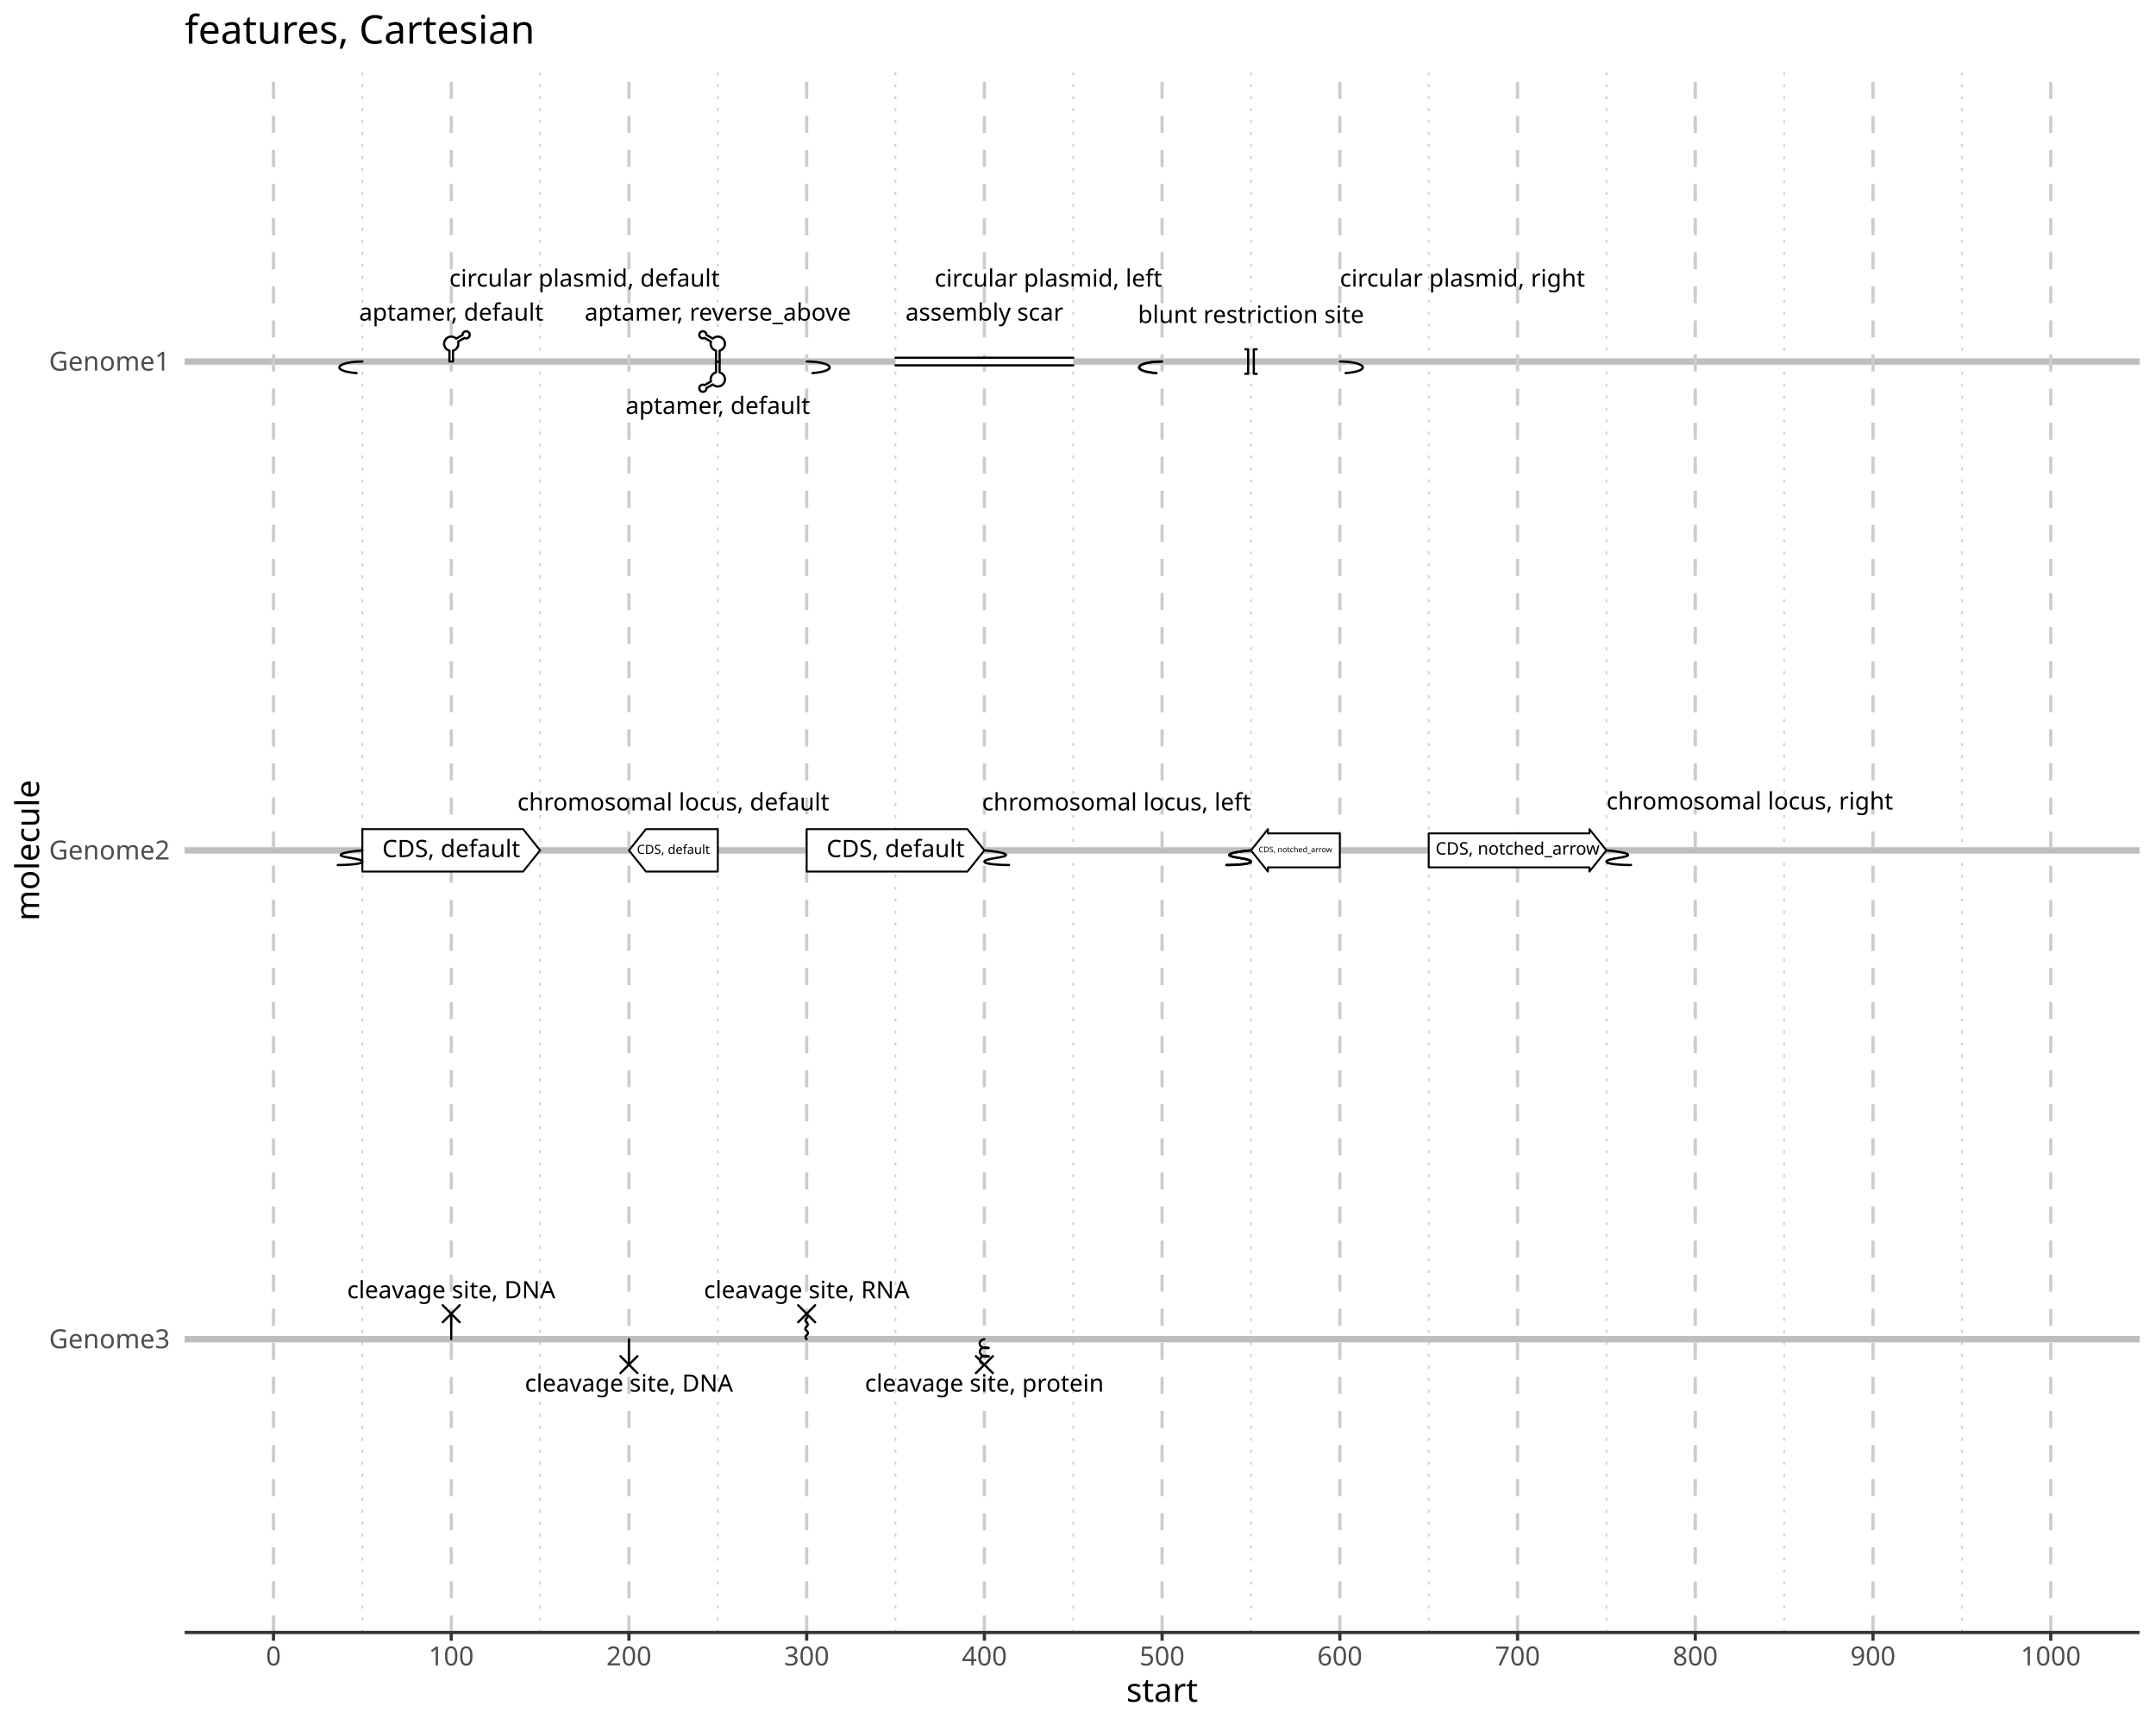
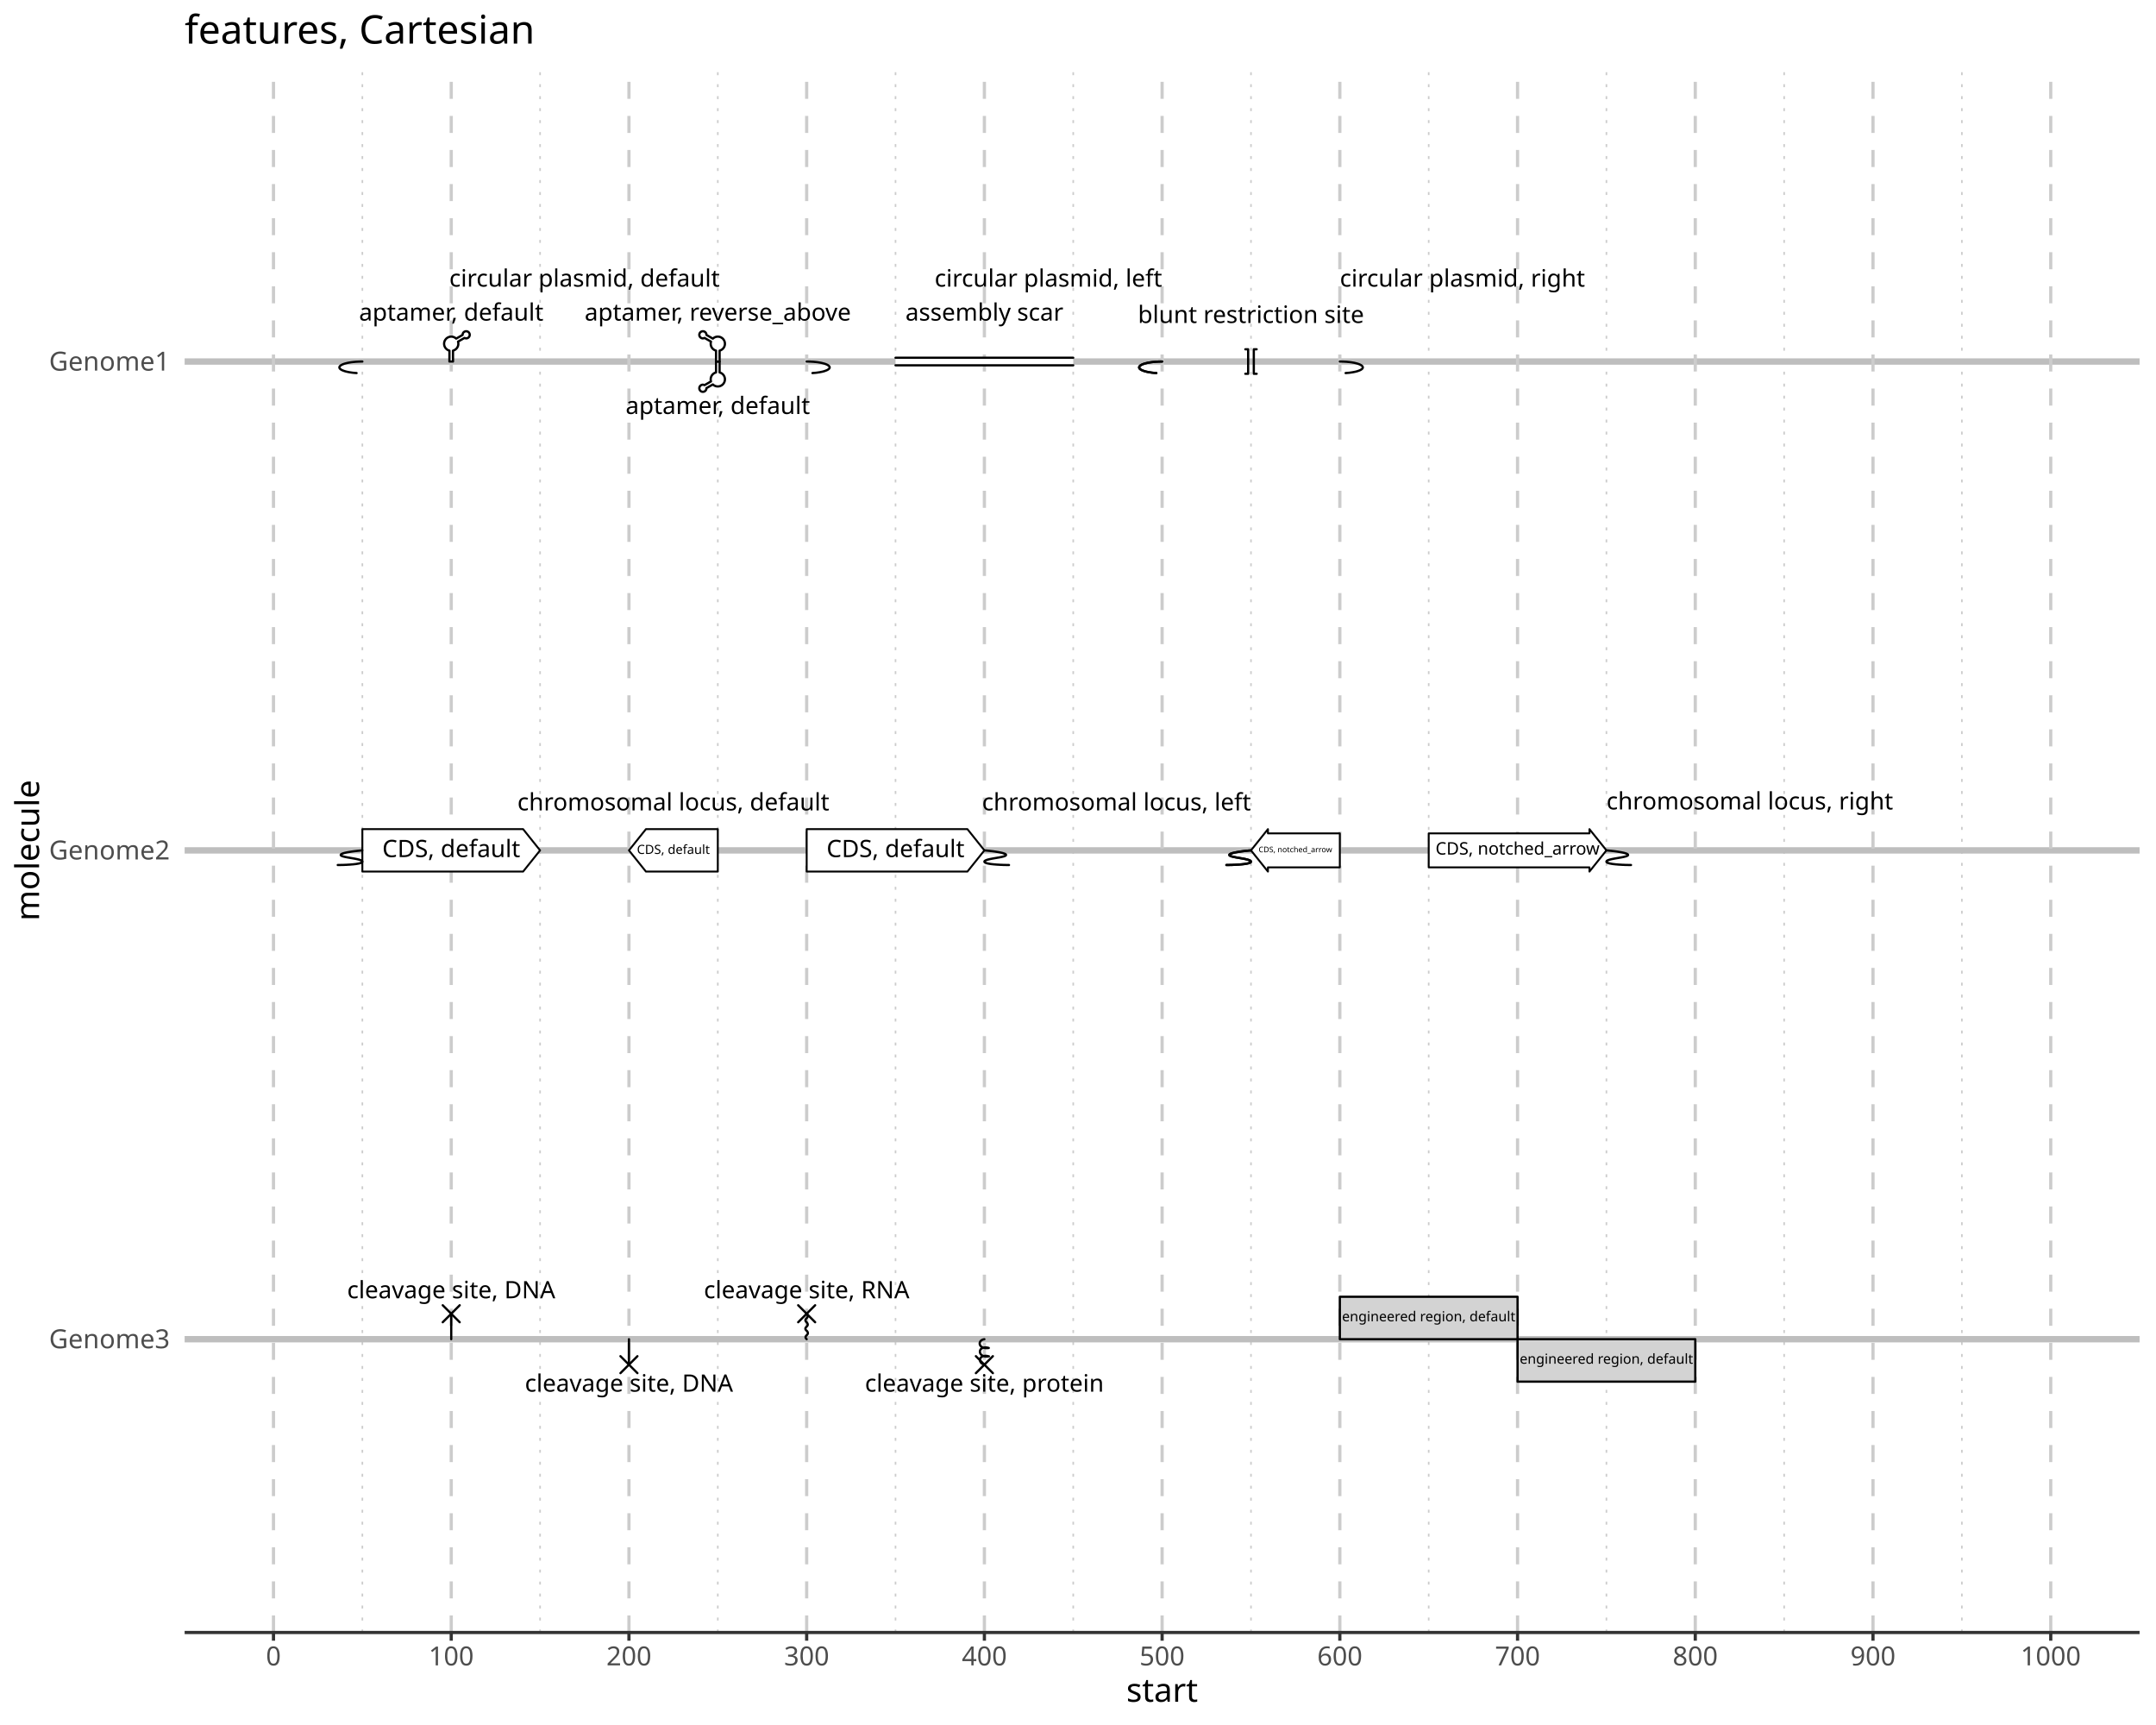
<svg xmlns="http://www.w3.org/2000/svg" class="svglite" data-engine-version="2.0" width="720.00pt" height="576.00pt" viewBox="0 0 720.00 576.00">
  <defs>
    <style type="text/css">
    .svglite line, .svglite polyline, .svglite polygon, .svglite path, .svglite rect, .svglite circle {
      fill: none;
      stroke: #000000;
      stroke-linecap: round;
      stroke-linejoin: round;
      stroke-miterlimit: 10.00;
    }
  </style>
  </defs>
  <rect width="100%" height="100%" style="stroke: none; fill: #FFFFFF;" />
  <defs>
    <clipPath id="cpMC4wMHw3MjAuMDB8MC4wMHw1NzYuMDA=">
      <rect x="0.00" y="0.00" width="720.00" height="576.00" />
    </clipPath>
  </defs>
  <g clip-path="url(#cpMC4wMHw3MjAuMDB8MC4wMHw1NzYuMDA=)">
    <rect x="0.00" y="0.00" width="720.00" height="576.00" style="stroke-width: 1.07; stroke: #FFFFFF; fill: #FFFFFF;" />
  </g>
  <defs>
    <clipPath id="cpNjEuNjZ8NzE0LjUyfDIyLjc4fDU0NS4xMQ==">
      <rect x="61.66" y="22.78" width="652.86" height="522.33" />
    </clipPath>
  </defs>
  <g clip-path="url(#cpNjEuNjZ8NzE0LjUyfDIyLjc4fDU0NS4xMQ==)">
    <polyline points="121.01,545.11 121.01,22.78 " style="stroke-width: 0.53; stroke: #CCCCCC; stroke-dasharray: 1.00,3.00; stroke-linecap: butt;" />
    <polyline points="180.36,545.11 180.36,22.78 " style="stroke-width: 0.53; stroke: #CCCCCC; stroke-dasharray: 1.00,3.00; stroke-linecap: butt;" />
    <polyline points="239.71,545.11 239.71,22.78 " style="stroke-width: 0.53; stroke: #CCCCCC; stroke-dasharray: 1.00,3.00; stroke-linecap: butt;" />
    <polyline points="299.06,545.11 299.06,22.78 " style="stroke-width: 0.53; stroke: #CCCCCC; stroke-dasharray: 1.00,3.00; stroke-linecap: butt;" />
    <polyline points="358.41,545.11 358.41,22.78 " style="stroke-width: 0.53; stroke: #CCCCCC; stroke-dasharray: 1.00,3.00; stroke-linecap: butt;" />
    <polyline points="417.77,545.11 417.77,22.78 " style="stroke-width: 0.53; stroke: #CCCCCC; stroke-dasharray: 1.00,3.00; stroke-linecap: butt;" />
    <polyline points="477.12,545.11 477.12,22.78 " style="stroke-width: 0.53; stroke: #CCCCCC; stroke-dasharray: 1.00,3.00; stroke-linecap: butt;" />
    <polyline points="536.47,545.11 536.47,22.78 " style="stroke-width: 0.53; stroke: #CCCCCC; stroke-dasharray: 1.00,3.00; stroke-linecap: butt;" />
    <polyline points="595.82,545.11 595.82,22.78 " style="stroke-width: 0.53; stroke: #CCCCCC; stroke-dasharray: 1.00,3.00; stroke-linecap: butt;" />
    <polyline points="655.17,545.11 655.17,22.78 " style="stroke-width: 0.53; stroke: #CCCCCC; stroke-dasharray: 1.00,3.00; stroke-linecap: butt;" />
    <polyline points="61.66,447.18 714.52,447.18 " style="stroke-width: 2.13; stroke: #BEBEBE; stroke-linecap: butt;" />
    <polyline points="61.66,283.95 714.52,283.95 " style="stroke-width: 2.13; stroke: #BEBEBE; stroke-linecap: butt;" />
    <polyline points="61.66,120.72 714.52,120.72 " style="stroke-width: 2.13; stroke: #BEBEBE; stroke-linecap: butt;" />
    <polyline points="91.33,545.11 91.33,22.78 " style="stroke-width: 1.07; stroke: #CCCCCC; stroke-dasharray: 5.69,5.69; stroke-linecap: butt;" />
    <polyline points="150.69,545.11 150.69,22.78 " style="stroke-width: 1.07; stroke: #CCCCCC; stroke-dasharray: 5.69,5.69; stroke-linecap: butt;" />
    <polyline points="210.04,545.11 210.04,22.78 " style="stroke-width: 1.07; stroke: #CCCCCC; stroke-dasharray: 5.69,5.69; stroke-linecap: butt;" />
    <polyline points="269.39,545.11 269.39,22.78 " style="stroke-width: 1.07; stroke: #CCCCCC; stroke-dasharray: 5.69,5.69; stroke-linecap: butt;" />
    <polyline points="328.74,545.11 328.74,22.78 " style="stroke-width: 1.07; stroke: #CCCCCC; stroke-dasharray: 5.69,5.69; stroke-linecap: butt;" />
    <polyline points="388.09,545.11 388.09,22.78 " style="stroke-width: 1.07; stroke: #CCCCCC; stroke-dasharray: 5.69,5.69; stroke-linecap: butt;" />
    <polyline points="447.44,545.11 447.44,22.78 " style="stroke-width: 1.07; stroke: #CCCCCC; stroke-dasharray: 5.69,5.69; stroke-linecap: butt;" />
    <polyline points="506.79,545.11 506.79,22.78 " style="stroke-width: 1.07; stroke: #CCCCCC; stroke-dasharray: 5.69,5.69; stroke-linecap: butt;" />
    <polyline points="566.14,545.11 566.14,22.78 " style="stroke-width: 1.07; stroke: #CCCCCC; stroke-dasharray: 5.69,5.69; stroke-linecap: butt;" />
    <polyline points="625.49,545.11 625.49,22.78 " style="stroke-width: 1.07; stroke: #CCCCCC; stroke-dasharray: 5.69,5.69; stroke-linecap: butt;" />
    <polyline points="684.85,545.11 684.85,22.78 " style="stroke-width: 1.07; stroke: #CCCCCC; stroke-dasharray: 5.69,5.69; stroke-linecap: butt;" />
    <polygon points="151.28,120.72 151.28,117.08 151.28,117.08 151.39,117.05 151.49,117.01 151.59,116.97 151.69,116.93 151.78,116.88 151.88,116.83 151.97,116.78 152.06,116.72 152.14,116.65 152.22,116.59 152.30,116.52 152.38,116.44 152.45,116.37 152.52,116.29 152.59,116.20 152.65,116.12 152.71,116.03 152.76,115.93 152.81,115.84 152.86,115.74 152.90,115.64 152.94,115.54 152.97,115.44 153.00,115.33 153.02,115.23 153.04,115.12 153.05,115.00 153.06,114.89 153.06,114.78 153.06,114.78 153.06,114.75 153.06,114.73 153.06,114.70 153.06,114.68 153.06,114.65 153.06,114.63 153.06,114.60 153.05,114.58 153.05,114.56 153.05,114.53 153.05,114.51 153.04,114.48 153.04,114.46 153.04,114.43 153.03,114.41 153.03,114.39 153.03,114.36 153.02,114.34 153.02,114.32 153.01,114.29 153.01,114.27 153.00,114.25 153.00,114.22 152.99,114.20 152.99,114.18 152.98,114.15 152.97,114.13 152.97,114.11 152.96,114.08 155.11,112.84 155.11,112.84 155.13,112.85 155.15,112.86 155.17,112.87 155.19,112.87 155.20,112.88 155.22,112.89 155.24,112.90 155.26,112.91 155.28,112.91 155.30,112.92 155.31,112.93 155.33,112.93 155.35,112.94 155.37,112.94 155.39,112.95 155.41,112.95 155.43,112.96 155.45,112.96 155.47,112.97 155.49,112.97 155.51,112.97 155.53,112.98 155.55,112.98 155.57,112.98 155.59,112.98 155.61,112.98 155.63,112.98 155.65,112.98 155.67,112.98 155.67,112.98 155.74,112.98 155.81,112.98 155.87,112.97 155.94,112.96 156.00,112.94 156.06,112.92 156.12,112.90 156.18,112.87 156.24,112.84 156.29,112.81 156.35,112.78 156.40,112.74 156.45,112.70 156.49,112.66 156.54,112.61 156.58,112.57 156.62,112.52 156.66,112.47 156.69,112.41 156.72,112.36 156.75,112.30 156.78,112.24 156.80,112.18 156.82,112.12 156.83,112.06 156.85,112.00 156.86,111.93 156.86,111.86 156.86,111.80 156.86,111.80 156.86,111.73 156.86,111.66 156.85,111.60 156.83,111.53 156.82,111.47 156.80,111.41 156.78,111.35 156.75,111.29 156.72,111.23 156.69,111.18 156.66,111.13 156.62,111.07 156.58,111.03 156.54,110.98 156.49,110.93 156.45,110.89 156.40,110.85 156.35,110.82 156.29,110.78 156.24,110.75 156.18,110.72 156.12,110.70 156.06,110.67 156.00,110.65 155.94,110.64 155.87,110.62 155.81,110.62 155.74,110.61 155.67,110.61 155.67,110.61 155.61,110.61 155.54,110.62 155.48,110.62 155.41,110.64 155.35,110.65 155.29,110.67 155.23,110.70 155.17,110.72 155.11,110.75 155.06,110.78 155.00,110.82 154.95,110.85 154.90,110.89 154.86,110.93 154.81,110.98 154.77,111.03 154.73,111.07 154.69,111.13 154.66,111.18 154.63,111.23 154.60,111.29 154.57,111.35 154.55,111.41 154.53,111.47 154.52,111.53 154.50,111.60 154.49,111.66 154.49,111.73 154.49,111.80 154.49,111.80 154.49,111.80 154.49,111.80 154.49,111.80 154.49,111.80 154.49,111.80 154.49,111.80 154.49,111.80 154.49,111.81 154.49,111.81 154.49,111.81 154.49,111.81 154.49,111.81 154.49,111.81 154.49,111.81 154.49,111.81 154.49,111.81 154.49,111.81 154.49,111.82 154.49,111.82 154.49,111.82 154.49,111.82 154.49,111.82 154.49,111.82 154.49,111.82 154.49,111.82 154.49,111.82 154.49,111.83 154.49,111.83 154.49,111.83 152.34,113.07 152.34,113.07 152.29,113.03 152.25,112.99 152.20,112.95 152.15,112.91 152.10,112.87 152.05,112.84 152.00,112.80 151.95,112.77 151.90,112.73 151.84,112.70 151.79,112.67 151.73,112.65 151.68,112.62 151.62,112.59 151.56,112.57 151.50,112.55 151.44,112.53 151.38,112.51 151.32,112.49 151.26,112.47 151.20,112.46 151.14,112.45 151.08,112.43 151.01,112.42 150.95,112.42 150.88,112.41 150.82,112.41 150.75,112.40 150.69,112.40 150.69,112.40 150.55,112.41 150.42,112.42 150.29,112.44 150.16,112.46 150.03,112.49 149.91,112.53 149.79,112.58 149.67,112.63 149.56,112.68 149.45,112.75 149.34,112.82 149.24,112.89 149.14,112.97 149.05,113.05 148.96,113.14 148.88,113.24 148.80,113.33 148.72,113.44 148.66,113.54 148.59,113.65 148.53,113.77 148.48,113.88 148.44,114.00 148.40,114.13 148.37,114.25 148.34,114.38 148.32,114.51 148.31,114.64 148.31,114.78 148.31,114.78 148.31,114.89 148.32,115.00 148.33,115.12 148.35,115.23 148.37,115.33 148.40,115.44 148.43,115.54 148.47,115.64 148.51,115.74 148.56,115.84 148.61,115.93 148.66,116.03 148.72,116.12 148.78,116.20 148.85,116.29 148.92,116.37 148.99,116.44 149.07,116.52 149.15,116.59 149.23,116.65 149.31,116.72 149.40,116.78 149.49,116.83 149.59,116.88 149.68,116.93 149.78,116.97 149.88,117.01 149.99,117.05 150.09,117.08 150.09,120.72 " style="stroke-width: 0.75; fill: #FFFFFF;" />
    <polygon points="239.12,120.72 239.12,124.36 239.12,124.36 239.01,124.39 238.91,124.43 238.81,124.47 238.71,124.51 238.61,124.56 238.52,124.61 238.43,124.66 238.34,124.72 238.26,124.79 238.17,124.85 238.09,124.92 238.02,125.00 237.95,125.07 237.88,125.16 237.81,125.24 237.75,125.32 237.69,125.41 237.64,125.51 237.59,125.60 237.54,125.70 237.50,125.80 237.46,125.90 237.43,126.00 237.40,126.11 237.38,126.22 237.36,126.32 237.35,126.44 237.34,126.55 237.34,126.66 237.34,126.66 237.34,126.69 237.34,126.71 237.34,126.74 237.34,126.76 237.34,126.79 237.34,126.81 237.34,126.84 237.34,126.86 237.35,126.88 237.35,126.91 237.35,126.93 237.35,126.96 237.36,126.98 237.36,127.01 237.36,127.03 237.37,127.05 237.37,127.08 237.38,127.10 237.38,127.12 237.39,127.15 237.39,127.17 237.40,127.20 237.40,127.22 237.41,127.24 237.41,127.27 237.42,127.29 237.43,127.31 237.43,127.33 237.44,127.36 235.28,128.60 235.28,128.60 235.27,128.59 235.25,128.58 235.23,128.57 235.21,128.57 235.19,128.56 235.18,128.55 235.16,128.54 235.14,128.54 235.12,128.53 235.10,128.52 235.08,128.51 235.07,128.51 235.05,128.50 235.03,128.50 235.01,128.49 234.99,128.49 234.97,128.48 234.95,128.48 234.93,128.47 234.91,128.47 234.89,128.47 234.87,128.46 234.85,128.46 234.83,128.46 234.81,128.46 234.79,128.46 234.77,128.46 234.74,128.46 234.72,128.46 234.72,128.46 234.66,128.46 234.59,128.46 234.52,128.47 234.46,128.48 234.40,128.50 234.34,128.52 234.28,128.54 234.22,128.57 234.16,128.60 234.11,128.63 234.05,128.66 234.00,128.70 233.95,128.74 233.91,128.78 233.86,128.83 233.82,128.87 233.78,128.92 233.74,128.97 233.71,129.03 233.68,129.08 233.65,129.14 233.62,129.20 233.60,129.26 233.58,129.32 233.56,129.38 233.55,129.44 233.54,129.51 233.54,129.58 233.54,129.64 233.54,129.64 233.54,129.71 233.54,129.78 233.55,129.84 233.56,129.91 233.58,129.97 233.60,130.03 233.62,130.09 233.65,130.15 233.68,130.21 233.71,130.26 233.74,130.31 233.78,130.37 233.82,130.41 233.86,130.46 233.91,130.51 233.95,130.55 234.00,130.59 234.05,130.62 234.11,130.66 234.16,130.69 234.22,130.72 234.28,130.75 234.34,130.77 234.40,130.79 234.46,130.80 234.52,130.82 234.59,130.82 234.66,130.83 234.72,130.83 234.72,130.83 234.79,130.83 234.86,130.82 234.92,130.82 234.99,130.80 235.05,130.79 235.11,130.77 235.17,130.75 235.23,130.72 235.29,130.69 235.34,130.66 235.39,130.62 235.45,130.59 235.50,130.55 235.54,130.51 235.59,130.46 235.63,130.41 235.67,130.37 235.70,130.31 235.74,130.26 235.77,130.21 235.80,130.15 235.83,130.09 235.85,130.03 235.87,129.97 235.88,129.91 235.90,129.84 235.90,129.78 235.91,129.71 235.91,129.64 235.91,129.64 235.91,129.64 235.91,129.64 235.91,129.64 235.91,129.64 235.91,129.64 235.91,129.64 235.91,129.64 235.91,129.64 235.91,129.63 235.91,129.63 235.91,129.63 235.91,129.63 235.91,129.63 235.91,129.63 235.91,129.63 235.91,129.63 235.91,129.63 235.91,129.62 235.91,129.62 235.91,129.62 235.91,129.62 235.91,129.62 235.91,129.62 235.91,129.62 235.91,129.62 235.91,129.62 235.91,129.61 235.91,129.61 235.91,129.61 238.06,128.37 238.06,128.37 238.11,128.41 238.15,128.45 238.20,128.49 238.25,128.53 238.30,128.57 238.35,128.61 238.40,128.64 238.45,128.67 238.50,128.71 238.56,128.74 238.61,128.77 238.67,128.79 238.72,128.82 238.78,128.85 238.84,128.87 238.89,128.89 238.95,128.91 239.01,128.93 239.07,128.95 239.14,128.97 239.20,128.98 239.26,129.00 239.32,129.01 239.39,129.02 239.45,129.02 239.52,129.03 239.58,129.03 239.65,129.04 239.71,129.04 239.71,129.04 239.85,129.03 239.98,129.02 240.11,129.01 240.24,128.98 240.37,128.95 240.49,128.91 240.61,128.86 240.72,128.81 240.84,128.76 240.95,128.69 241.05,128.62 241.16,128.55 241.25,128.47 241.35,128.39 241.44,128.30 241.52,128.20 241.60,128.11 241.67,128.00 241.74,127.90 241.81,127.79 241.86,127.67 241.91,127.56 241.96,127.44 242.00,127.31 242.03,127.19 242.06,127.06 242.07,126.93 242.09,126.80 242.09,126.66 242.09,126.66 242.09,126.55 242.08,126.44 242.07,126.32 242.05,126.22 242.02,126.11 242.00,126.00 241.96,125.90 241.93,125.80 241.89,125.70 241.84,125.60 241.79,125.51 241.73,125.41 241.68,125.32 241.61,125.24 241.55,125.15 241.48,125.07 241.41,125.00 241.33,124.92 241.25,124.85 241.17,124.79 241.08,124.72 241.00,124.66 240.90,124.61 240.81,124.56 240.71,124.51 240.62,124.47 240.51,124.43 240.41,124.39 240.31,124.36 240.31,120.72 " style="stroke-width: 0.75; fill: #FFFFFF;" />
    <text x="150.69" y="107.05" text-anchor="middle" style="font-size: 8.00px; font-family: sans;" textLength="57.82px" lengthAdjust="spacingAndGlyphs">aptamer, default</text>
    <text x="239.71" y="138.23" text-anchor="middle" style="font-size: 8.00px; font-family: sans;" textLength="57.82px" lengthAdjust="spacingAndGlyphs">aptamer, default</text>
    <polygon points="239.12,120.72 239.12,117.08 239.12,117.08 239.01,117.05 238.91,117.01 238.81,116.97 238.71,116.93 238.61,116.88 238.52,116.83 238.43,116.78 238.34,116.72 238.26,116.65 238.17,116.59 238.09,116.52 238.02,116.44 237.95,116.37 237.88,116.29 237.81,116.20 237.75,116.12 237.69,116.03 237.64,115.93 237.59,115.84 237.54,115.74 237.50,115.64 237.46,115.54 237.43,115.44 237.40,115.33 237.38,115.23 237.36,115.12 237.35,115.00 237.34,114.89 237.34,114.78 237.34,114.78 237.34,114.75 237.34,114.73 237.34,114.70 237.34,114.68 237.34,114.65 237.34,114.63 237.34,114.60 237.34,114.58 237.35,114.56 237.35,114.53 237.35,114.51 237.35,114.48 237.36,114.46 237.36,114.43 237.36,114.41 237.37,114.39 237.37,114.36 237.38,114.34 237.38,114.32 237.39,114.29 237.39,114.27 237.40,114.25 237.40,114.22 237.41,114.20 237.41,114.18 237.42,114.15 237.43,114.13 237.43,114.11 237.44,114.08 235.28,112.84 235.28,112.84 235.27,112.85 235.25,112.86 235.23,112.87 235.21,112.87 235.19,112.88 235.18,112.89 235.16,112.90 235.14,112.91 235.12,112.91 235.10,112.92 235.08,112.93 235.07,112.93 235.05,112.94 235.03,112.94 235.01,112.95 234.99,112.95 234.97,112.96 234.95,112.96 234.93,112.97 234.91,112.97 234.89,112.97 234.87,112.98 234.85,112.98 234.83,112.98 234.81,112.98 234.79,112.98 234.77,112.98 234.74,112.98 234.72,112.98 234.72,112.98 234.66,112.98 234.59,112.98 234.52,112.97 234.46,112.96 234.40,112.94 234.34,112.92 234.28,112.90 234.22,112.87 234.16,112.84 234.11,112.81 234.05,112.78 234.00,112.74 233.95,112.70 233.91,112.66 233.86,112.61 233.82,112.57 233.78,112.52 233.74,112.47 233.71,112.41 233.68,112.36 233.65,112.30 233.62,112.24 233.60,112.18 233.58,112.12 233.56,112.06 233.55,112.00 233.54,111.93 233.54,111.86 233.54,111.80 233.54,111.80 233.54,111.73 233.54,111.66 233.55,111.60 233.56,111.53 233.58,111.47 233.60,111.41 233.62,111.35 233.65,111.29 233.68,111.23 233.71,111.18 233.74,111.13 233.78,111.07 233.82,111.03 233.86,110.98 233.91,110.93 233.95,110.89 234.00,110.85 234.05,110.82 234.11,110.78 234.16,110.75 234.22,110.72 234.28,110.70 234.34,110.67 234.40,110.65 234.46,110.64 234.52,110.62 234.59,110.62 234.66,110.61 234.72,110.61 234.72,110.61 234.79,110.61 234.86,110.62 234.92,110.62 234.99,110.64 235.05,110.65 235.11,110.67 235.17,110.70 235.23,110.72 235.29,110.75 235.34,110.78 235.39,110.82 235.45,110.85 235.50,110.89 235.54,110.93 235.59,110.98 235.63,111.03 235.67,111.07 235.70,111.13 235.74,111.18 235.77,111.23 235.80,111.29 235.83,111.35 235.85,111.41 235.87,111.47 235.88,111.53 235.90,111.60 235.90,111.66 235.91,111.73 235.91,111.80 235.91,111.80 235.91,111.80 235.91,111.80 235.91,111.80 235.91,111.80 235.91,111.80 235.91,111.80 235.91,111.80 235.91,111.81 235.91,111.81 235.91,111.81 235.91,111.81 235.91,111.81 235.91,111.81 235.91,111.81 235.91,111.81 235.91,111.81 235.91,111.81 235.91,111.82 235.91,111.82 235.91,111.82 235.91,111.82 235.91,111.82 235.91,111.82 235.91,111.82 235.91,111.82 235.91,111.82 235.91,111.83 235.91,111.83 235.91,111.83 238.06,113.07 238.06,113.07 238.11,113.03 238.15,112.99 238.20,112.95 238.25,112.91 238.30,112.87 238.35,112.84 238.40,112.80 238.45,112.77 238.50,112.73 238.56,112.70 238.61,112.67 238.67,112.65 238.72,112.62 238.78,112.59 238.84,112.57 238.89,112.55 238.95,112.53 239.01,112.51 239.07,112.49 239.14,112.47 239.20,112.46 239.26,112.45 239.32,112.43 239.39,112.42 239.45,112.42 239.52,112.41 239.58,112.41 239.65,112.40 239.71,112.40 239.71,112.40 239.85,112.41 239.98,112.42 240.11,112.44 240.24,112.46 240.37,112.49 240.49,112.53 240.61,112.58 240.72,112.63 240.84,112.68 240.95,112.75 241.05,112.82 241.16,112.89 241.25,112.97 241.35,113.05 241.44,113.14 241.52,113.24 241.60,113.33 241.67,113.44 241.74,113.54 241.81,113.65 241.86,113.77 241.91,113.88 241.96,114.00 242.00,114.13 242.03,114.25 242.06,114.38 242.07,114.51 242.09,114.64 242.09,114.78 242.09,114.78 242.09,114.89 242.08,115.00 242.07,115.12 242.05,115.23 242.02,115.33 242.00,115.44 241.96,115.54 241.93,115.64 241.89,115.74 241.84,115.84 241.79,115.93 241.73,116.03 241.68,116.12 241.61,116.20 241.55,116.29 241.48,116.37 241.41,116.44 241.33,116.52 241.25,116.59 241.17,116.65 241.08,116.72 241.00,116.78 240.90,116.83 240.81,116.88 240.71,116.93 240.62,116.97 240.51,117.01 240.41,117.05 240.31,117.08 240.31,120.72 " style="stroke-width: 0.75; fill: #FFFFFF;" />
    <text x="239.71" y="107.05" text-anchor="middle" style="font-size: 8.00px; font-family: sans;" textLength="86.73px" lengthAdjust="spacingAndGlyphs">aptamer, reverse_above</text>
    <polygon points="299.06,121.98 358.41,121.98 358.41,119.46 299.06,119.46 " style="stroke-width: 0.75; stroke: none; fill: #FFFFFF;" />
    <polyline points="299.06,121.98 358.41,121.98 " style="stroke-width: 0.75;" />
    <polyline points="358.41,119.46 299.06,119.46 " style="stroke-width: 0.75;" />
    <text x="328.74" y="107.05" text-anchor="middle" style="font-size: 8.00px; font-family: sans;" textLength="51.14px" lengthAdjust="spacingAndGlyphs">assembly scar</text>
    <polyline points="415.88,124.81 416.82,124.81 416.82,116.63 415.88,116.63 " style="stroke-width: 0.75;" />
    <polyline points="419.66,124.81 418.71,124.81 418.71,116.63 419.66,116.63 " style="stroke-width: 0.75;" />
    <text x="417.77" y="107.84" text-anchor="middle" style="font-size: 8.00px; font-family: sans;" textLength="68.92px" lengthAdjust="spacingAndGlyphs">blunt restriction site</text>
    <polygon points="121.01,276.86 121.01,291.03 174.69,291.03 174.69,291.03 180.36,283.95 174.69,276.86 174.69,276.86 " style="stroke-width: 0.64; fill: #FFFFFF;" />
    <polygon points="239.71,276.86 239.71,291.03 215.71,291.03 215.71,291.03 210.04,283.95 215.71,276.86 215.71,276.86 " style="stroke-width: 0.64; fill: #FFFFFF;" />
    <polygon points="269.39,276.86 269.39,291.03 323.07,291.03 323.07,291.03 328.74,283.95 323.07,276.86 323.07,276.86 " style="stroke-width: 0.64; fill: #FFFFFF;" />
    <polygon points="447.44,278.28 447.44,289.62 423.43,289.62 423.43,291.03 417.77,283.95 423.43,276.86 423.43,278.28 " style="stroke-width: 0.64; fill: #FFFFFF;" />
    <polygon points="477.12,278.28 477.12,289.62 530.80,289.62 530.80,291.03 536.47,283.95 530.80,276.86 530.80,278.28 " style="stroke-width: 0.64; fill: #FFFFFF;" />
    <text x="150.69" y="286.19" text-anchor="middle" style="font-size: 8.00px; font-family: sans;" textLength="45.36px" lengthAdjust="spacingAndGlyphs">CDS, default</text>
    <text x="224.87" y="285.13" text-anchor="middle" style="font-size: 4.23px; font-family: sans;" textLength="24.01px" lengthAdjust="spacingAndGlyphs">CDS, default</text>
    <text x="299.06" y="286.19" text-anchor="middle" style="font-size: 8.00px; font-family: sans;" textLength="45.36px" lengthAdjust="spacingAndGlyphs">CDS, default</text>
    <text x="432.60" y="284.58" text-anchor="middle" style="font-size: 2.59px; font-family: sans;" textLength="24.01px" lengthAdjust="spacingAndGlyphs">CDS, notched_arrow</text>
    <text x="506.79" y="285.36" text-anchor="middle" style="font-size: 5.78px; font-family: sans;" textLength="53.68px" lengthAdjust="spacingAndGlyphs">CDS, notched_arrow</text>
    <polyline points="120.98,283.95 120.98,283.95 120.96,283.95 120.88,283.96 120.77,283.97 120.61,283.98 120.42,284.00 120.19,284.02 119.93,284.05 119.64,284.08 119.34,284.11 119.01,284.15 118.67,284.19 118.31,284.23 117.95,284.28 117.58,284.33 117.20,284.39 116.83,284.45 116.47,284.51 116.11,284.57 115.77,284.64 115.44,284.71 115.13,284.78 114.85,284.86 114.59,284.94 114.36,285.02 114.16,285.10 114.00,285.19 113.88,285.28 113.81,285.37 113.78,285.47 113.78,285.47 113.80,285.56 113.87,285.65 113.99,285.73 114.14,285.82 114.34,285.89 114.57,285.97 114.83,286.04 115.11,286.11 115.42,286.18 115.75,286.24 116.10,286.31 116.46,286.37 116.82,286.43 117.20,286.50 117.57,286.56 117.94,286.63 118.31,286.69 118.67,286.76 119.02,286.83 119.35,286.90 119.66,286.98 119.95,287.05 120.21,287.14 120.44,287.22 120.63,287.31 120.79,287.40 120.91,287.50 120.99,287.61 121.01,287.72 121.01,287.72 120.98,287.83 120.90,287.93 120.76,288.03 120.58,288.11 120.36,288.20 120.10,288.27 119.81,288.34 119.48,288.40 119.13,288.46 118.75,288.52 118.36,288.56 117.95,288.61 117.54,288.64 117.11,288.68 116.69,288.71 116.27,288.73 115.85,288.76 115.44,288.78 115.05,288.79 114.68,288.81 114.32,288.82 114.00,288.82 113.70,288.83 113.44,288.84 113.22,288.84 113.04,288.84 112.90,288.84 112.82,288.84 112.79,288.84 " style="stroke-width: 0.75;" />
    <polyline points="328.77,283.95 328.77,283.95 328.79,283.95 328.86,283.96 328.98,283.97 329.14,283.98 329.33,284.00 329.56,284.02 329.82,284.05 330.10,284.08 330.41,284.11 330.74,284.15 331.08,284.19 331.44,284.23 331.80,284.28 332.17,284.33 332.54,284.39 332.91,284.45 333.28,284.51 333.64,284.57 333.98,284.64 334.31,284.71 334.62,284.78 334.90,284.86 335.16,284.94 335.39,285.02 335.59,285.10 335.75,285.19 335.87,285.28 335.94,285.37 335.97,285.47 335.97,285.47 335.95,285.56 335.88,285.65 335.76,285.73 335.61,285.82 335.41,285.89 335.18,285.97 334.92,286.04 334.64,286.11 334.33,286.18 334.00,286.24 333.65,286.31 333.29,286.37 332.93,286.43 332.55,286.50 332.18,286.56 331.81,286.63 331.44,286.69 331.08,286.76 330.73,286.83 330.40,286.90 330.09,286.98 329.80,287.05 329.54,287.14 329.31,287.22 329.12,287.31 328.96,287.40 328.84,287.50 328.76,287.61 328.74,287.72 328.74,287.72 328.77,287.83 328.85,287.93 328.98,288.03 329.16,288.11 329.39,288.20 329.65,288.27 329.94,288.34 330.27,288.40 330.62,288.46 331.00,288.52 331.39,288.56 331.80,288.61 332.21,288.64 332.64,288.68 333.06,288.71 333.48,288.73 333.90,288.76 334.31,288.78 334.70,288.79 335.07,288.81 335.43,288.82 335.75,288.82 336.05,288.83 336.31,288.84 336.53,288.84 336.71,288.84 336.84,288.84 336.93,288.84 336.96,288.84 " style="stroke-width: 0.75;" />
    <text x="224.87" y="270.60" text-anchor="middle" style="font-size: 8.00px; font-family: sans;" textLength="97.40px" lengthAdjust="spacingAndGlyphs">chromosomal locus, default</text>
    <polyline points="417.74,283.95 417.74,283.95 417.71,283.95 417.64,283.96 417.52,283.97 417.37,283.98 417.17,284.00 416.94,284.02 416.68,284.05 416.40,284.08 416.09,284.11 415.76,284.15 415.42,284.19 415.07,284.23 414.70,284.28 414.33,284.33 413.96,284.39 413.59,284.45 413.22,284.51 412.87,284.57 412.52,284.64 412.20,284.71 411.89,284.78 411.60,284.86 411.34,284.94 411.11,285.02 410.92,285.10 410.76,285.19 410.64,285.28 410.56,285.37 410.53,285.47 410.53,285.47 410.56,285.56 410.63,285.65 410.74,285.73 410.90,285.82 411.09,285.89 411.32,285.97 411.58,286.04 411.87,286.11 412.18,286.18 412.51,286.24 412.85,286.31 413.21,286.37 413.58,286.43 413.95,286.50 414.33,286.56 414.70,286.63 415.07,286.69 415.43,286.76 415.77,286.83 416.10,286.90 416.41,286.98 416.70,287.05 416.96,287.14 417.19,287.22 417.39,287.31 417.55,287.40 417.67,287.50 417.74,287.61 417.77,287.72 417.77,287.72 417.74,287.83 417.65,287.93 417.52,288.03 417.34,288.11 417.12,288.20 416.86,288.27 416.56,288.34 416.23,288.40 415.88,288.46 415.51,288.52 415.12,288.56 414.71,288.61 414.29,288.64 413.87,288.68 413.44,288.71 413.02,288.73 412.60,288.76 412.20,288.78 411.81,288.79 411.43,288.81 411.08,288.82 410.75,288.82 410.46,288.83 410.20,288.84 409.97,288.84 409.79,288.84 409.66,288.84 409.58,288.84 409.55,288.84 " style="stroke-width: 0.75;" />
    <text x="417.77" y="270.60" text-anchor="end" style="font-size: 8.00px; font-family: sans;" textLength="84.05px" lengthAdjust="spacingAndGlyphs">chromosomal locus, left</text>
    <polyline points="417.74,283.95 417.74,283.95 417.71,283.95 417.64,283.96 417.52,283.97 417.37,283.98 417.17,284.00 416.94,284.02 416.68,284.05 416.40,284.08 416.09,284.11 415.76,284.15 415.42,284.19 415.07,284.23 414.70,284.28 414.33,284.33 413.96,284.39 413.59,284.45 413.22,284.51 412.87,284.57 412.52,284.64 412.20,284.71 411.89,284.78 411.60,284.86 411.34,284.94 411.11,285.02 410.92,285.10 410.76,285.19 410.64,285.28 410.56,285.37 410.53,285.47 410.53,285.47 410.56,285.56 410.63,285.65 410.74,285.73 410.90,285.82 411.09,285.89 411.32,285.97 411.58,286.04 411.87,286.11 412.18,286.18 412.51,286.24 412.85,286.31 413.21,286.37 413.58,286.43 413.95,286.50 414.33,286.56 414.70,286.63 415.07,286.69 415.43,286.76 415.77,286.83 416.10,286.90 416.41,286.98 416.70,287.05 416.96,287.14 417.19,287.22 417.39,287.31 417.55,287.40 417.67,287.50 417.74,287.61 417.77,287.72 417.77,287.72 417.74,287.83 417.65,287.93 417.52,288.03 417.34,288.11 417.12,288.20 416.86,288.27 416.56,288.34 416.23,288.40 415.88,288.46 415.51,288.52 415.12,288.56 414.71,288.61 414.29,288.64 413.87,288.68 413.44,288.71 413.02,288.73 412.60,288.76 412.20,288.78 411.81,288.79 411.43,288.81 411.08,288.82 410.75,288.82 410.46,288.83 410.20,288.84 409.97,288.84 409.79,288.84 409.66,288.84 409.58,288.84 409.55,288.84 " style="stroke-width: 0.75;" />
    <polyline points="536.50,283.95 536.50,283.95 536.52,283.95 536.59,283.96 536.71,283.97 536.87,283.98 537.06,284.00 537.29,284.02 537.55,284.05 537.83,284.08 538.14,284.11 538.47,284.15 538.81,284.19 539.17,284.23 539.53,284.28 539.90,284.33 540.27,284.39 540.64,284.45 541.01,284.51 541.36,284.57 541.71,284.64 542.04,284.71 542.35,284.78 542.63,284.86 542.89,284.94 543.12,285.02 543.32,285.10 543.48,285.19 543.60,285.28 543.67,285.37 543.70,285.47 543.70,285.47 543.68,285.56 543.61,285.65 543.49,285.73 543.33,285.82 543.14,285.89 542.91,285.97 542.65,286.04 542.36,286.11 542.05,286.18 541.73,286.24 541.38,286.31 541.02,286.37 540.65,286.43 540.28,286.50 539.91,286.56 539.53,286.63 539.17,286.69 538.81,286.76 538.46,286.83 538.13,286.90 537.82,286.98 537.53,287.05 537.27,287.14 537.04,287.22 536.84,287.31 536.68,287.40 536.57,287.50 536.49,287.61 536.47,287.72 536.47,287.72 536.50,287.83 536.58,287.93 536.71,288.03 536.89,288.11 537.12,288.20 537.38,288.27 537.67,288.34 538.00,288.40 538.35,288.46 538.72,288.52 539.12,288.56 539.52,288.61 539.94,288.64 540.36,288.68 540.79,288.71 541.21,288.73 541.63,288.76 542.03,288.78 542.43,288.79 542.80,288.81 543.15,288.82 543.48,288.82 543.78,288.83 544.04,288.84 544.26,288.84 544.44,288.84 544.57,288.84 544.66,288.84 544.68,288.84 " style="stroke-width: 0.75;" />
    <text x="536.47" y="270.28" style="font-size: 8.00px; font-family: sans;" textLength="88.94px" lengthAdjust="spacingAndGlyphs">chromosomal locus, right</text>
    <polyline points="119.08,124.57 119.08,124.57 118.71,124.54 118.35,124.51 118.00,124.48 117.65,124.44 117.31,124.39 116.98,124.34 116.66,124.29 116.35,124.23 116.05,124.17 115.77,124.11 115.50,124.04 115.24,123.97 114.99,123.89 114.76,123.81 114.55,123.73 114.35,123.65 114.17,123.56 114.00,123.48 113.86,123.39 113.73,123.29 113.62,123.20 113.52,123.11 113.45,123.01 113.39,122.91 113.35,122.82 113.34,122.72 113.34,122.62 113.36,122.52 113.40,122.43 113.40,122.43 113.45,122.33 113.53,122.24 113.63,122.14 113.74,122.05 113.87,121.96 114.02,121.87 114.19,121.78 114.37,121.69 114.57,121.61 114.79,121.53 115.02,121.45 115.26,121.38 115.53,121.31 115.80,121.24 116.09,121.17 116.39,121.11 116.70,121.06 117.02,121.00 117.35,120.95 117.69,120.91 118.04,120.87 118.39,120.84 118.75,120.80 119.12,120.78 119.49,120.76 119.87,120.74 120.25,120.73 120.63,120.72 121.01,120.72 " style="stroke-width: 0.75;" />
    <polyline points="271.32,124.57 271.32,124.57 271.68,124.54 272.05,124.51 272.40,124.48 272.75,124.44 273.09,124.39 273.42,124.34 273.74,124.29 274.05,124.23 274.34,124.17 274.63,124.11 274.90,124.04 275.16,123.97 275.41,123.89 275.64,123.81 275.85,123.73 276.05,123.65 276.23,123.56 276.39,123.48 276.54,123.39 276.67,123.29 276.78,123.20 276.88,123.11 276.95,123.01 277.01,122.91 277.04,122.82 277.06,122.72 277.06,122.62 277.04,122.52 277.00,122.43 277.00,122.43 276.94,122.33 276.87,122.24 276.77,122.14 276.66,122.05 276.53,121.96 276.38,121.87 276.21,121.78 276.03,121.69 275.83,121.61 275.61,121.53 275.38,121.45 275.13,121.38 274.87,121.31 274.60,121.24 274.31,121.17 274.01,121.11 273.70,121.06 273.38,121.00 273.05,120.95 272.71,120.91 272.36,120.87 272.01,120.84 271.64,120.80 271.28,120.78 270.90,120.76 270.53,120.74 270.15,120.73 269.77,120.72 269.39,120.72 " style="stroke-width: 0.75;" />
    <text x="195.20" y="95.71" text-anchor="middle" style="font-size: 8.00px; font-family: sans;" textLength="84.04px" lengthAdjust="spacingAndGlyphs">circular plasmid, default</text>
    <polyline points="386.16,124.57 386.16,124.57 385.79,124.54 385.43,124.51 385.08,124.48 384.73,124.44 384.39,124.39 384.06,124.34 383.74,124.29 383.43,124.23 383.13,124.17 382.85,124.11 382.58,124.04 382.32,123.97 382.07,123.89 381.84,123.81 381.63,123.73 381.43,123.65 381.25,123.56 381.08,123.48 380.94,123.39 380.81,123.29 380.70,123.20 380.60,123.11 380.53,123.01 380.47,122.91 380.43,122.82 380.42,122.72 380.42,122.62 380.44,122.52 380.48,122.43 380.48,122.43 380.53,122.33 380.61,122.24 380.71,122.14 380.82,122.05 380.95,121.96 381.10,121.87 381.27,121.78 381.45,121.69 381.65,121.61 381.87,121.53 382.10,121.45 382.34,121.38 382.60,121.31 382.88,121.24 383.17,121.17 383.46,121.11 383.78,121.06 384.10,121.00 384.43,120.95 384.77,120.91 385.12,120.87 385.47,120.84 385.83,120.80 386.20,120.78 386.57,120.76 386.95,120.74 387.33,120.73 387.71,120.72 388.09,120.72 " style="stroke-width: 0.75;" />
    <text x="388.09" y="95.71" text-anchor="end" style="font-size: 8.00px; font-family: sans;" textLength="70.69px" lengthAdjust="spacingAndGlyphs">circular plasmid, left</text>
    <polyline points="386.16,124.57 386.16,124.57 385.79,124.54 385.43,124.51 385.08,124.48 384.73,124.44 384.39,124.39 384.06,124.34 383.74,124.29 383.43,124.23 383.13,124.17 382.85,124.11 382.58,124.04 382.32,123.97 382.07,123.89 381.84,123.81 381.63,123.73 381.43,123.65 381.25,123.56 381.08,123.48 380.94,123.39 380.81,123.29 380.70,123.20 380.60,123.11 380.53,123.01 380.47,122.91 380.43,122.82 380.42,122.72 380.42,122.62 380.44,122.52 380.48,122.43 380.48,122.43 380.53,122.33 380.61,122.24 380.71,122.14 380.82,122.05 380.95,121.96 381.10,121.87 381.27,121.78 381.45,121.69 381.65,121.61 381.87,121.53 382.10,121.45 382.34,121.38 382.60,121.31 382.88,121.24 383.17,121.17 383.46,121.11 383.78,121.06 384.10,121.00 384.43,120.95 384.77,120.91 385.12,120.87 385.47,120.84 385.83,120.80 386.20,120.78 386.57,120.76 386.95,120.74 387.33,120.73 387.71,120.72 388.09,120.72 " style="stroke-width: 0.75;" />
    <polyline points="449.37,124.57 449.37,124.57 449.74,124.54 450.10,124.51 450.45,124.48 450.80,124.44 451.14,124.39 451.47,124.34 451.79,124.29 452.10,124.23 452.40,124.17 452.68,124.11 452.96,124.04 453.21,123.97 453.46,123.89 453.69,123.81 453.90,123.73 454.10,123.65 454.28,123.56 454.45,123.48 454.59,123.39 454.72,123.29 454.84,123.20 454.93,123.11 455.00,123.01 455.06,122.91 455.10,122.82 455.11,122.72 455.11,122.62 455.09,122.52 455.05,122.43 455.05,122.43 455.00,122.33 454.92,122.24 454.82,122.14 454.71,122.05 454.58,121.96 454.43,121.87 454.26,121.78 454.08,121.69 453.88,121.61 453.66,121.53 453.43,121.45 453.19,121.38 452.93,121.31 452.65,121.24 452.37,121.17 452.07,121.11 451.76,121.06 451.43,121.00 451.10,120.95 450.76,120.91 450.41,120.87 450.06,120.84 449.70,120.80 449.33,120.78 448.96,120.76 448.58,120.74 448.20,120.73 447.82,120.72 447.44,120.72 " style="stroke-width: 0.75;" />
    <text x="447.44" y="95.71" style="font-size: 8.00px; font-family: sans;" textLength="75.59px" lengthAdjust="spacingAndGlyphs">circular plasmid, right</text>
    <polyline points="150.69,447.18 150.69,438.67 " style="stroke-width: 0.75;" />
    <polyline points="210.04,447.18 210.04,455.68 " style="stroke-width: 0.75;" />
    <polyline points="147.85,435.84 153.52,441.51 " style="stroke-width: 0.75;" />
    <polyline points="153.52,435.84 147.85,441.51 " style="stroke-width: 0.75;" />
    <polyline points="212.87,452.85 207.20,458.51 " style="stroke-width: 0.75;" />
    <polyline points="207.20,452.85 212.87,458.51 " style="stroke-width: 0.75;" />
    <text x="150.69" y="433.51" text-anchor="middle" style="font-size: 8.00px; font-family: sans;" textLength="68.04px" lengthAdjust="spacingAndGlyphs">cleavage site, DNA</text>
    <text x="210.04" y="464.69" text-anchor="middle" style="font-size: 8.00px; font-family: sans;" textLength="68.04px" lengthAdjust="spacingAndGlyphs">cleavage site, DNA</text>
    <polyline points="269.35,438.67 269.35,438.67 269.48,438.83 269.58,438.97 269.66,439.10 269.71,439.23 269.75,439.34 269.76,439.45 269.75,439.55 269.73,439.65 269.70,439.74 269.66,439.82 269.60,439.90 269.54,439.98 269.48,440.06 269.41,440.13 269.34,440.20 269.27,440.28 269.20,440.35 269.14,440.42 269.09,440.50 269.04,440.58 269.00,440.66 268.98,440.74 268.97,440.83 268.98,440.93 269.01,441.03 269.06,441.14 269.13,441.25 269.23,441.38 269.35,441.51 269.34,441.49 269.34,441.49 269.47,441.65 269.57,441.79 269.64,441.92 269.70,442.05 269.73,442.16 269.74,442.27 269.74,442.37 269.72,442.47 269.68,442.56 269.64,442.64 269.59,442.73 269.53,442.80 269.46,442.88 269.39,442.95 269.32,443.03 269.25,443.10 269.18,443.17 269.12,443.24 269.07,443.32 269.02,443.40 268.99,443.48 268.96,443.56 268.96,443.65 268.97,443.75 268.99,443.85 269.04,443.96 269.12,444.08 269.21,444.20 269.34,444.33 269.39,444.34 269.39,444.34 269.52,444.49 269.62,444.63 269.70,444.77 269.75,444.89 269.78,445.01 269.79,445.12 269.79,445.22 269.77,445.31 269.74,445.40 269.69,445.49 269.64,445.57 269.58,445.65 269.51,445.72 269.44,445.80 269.37,445.87 269.30,445.94 269.24,446.01 269.17,446.09 269.12,446.16 269.07,446.24 269.04,446.32 269.02,446.41 269.01,446.50 269.02,446.59 269.05,446.69 269.09,446.80 269.17,446.92 269.26,447.04 269.39,447.18 " style="stroke-width: 0.75;" />
    <polyline points="266.55,435.84 272.22,441.51 " style="stroke-width: 0.75;" />
    <polyline points="272.22,435.84 266.55,441.51 " style="stroke-width: 0.75;" />
    <text x="269.39" y="433.51" text-anchor="middle" style="font-size: 8.00px; font-family: sans;" textLength="68.04px" lengthAdjust="spacingAndGlyphs">cleavage site, RNA</text>
    <polyline points="328.74,447.18 328.46,447.23 328.20,447.31 327.98,447.41 327.78,447.53 327.61,447.66 327.46,447.81 327.35,447.97 327.26,448.15 327.20,448.33 327.17,448.51 327.17,448.69 327.20,448.88 327.26,449.06 327.34,449.24 327.46,449.41 327.60,449.56 327.77,449.71 327.97,449.84 328.21,449.95 328.47,450.04 328.76,450.11 329.08,450.15 329.42,450.16 329.80,450.15 330.21,450.10 330.21,450.10 329.81,450.00 329.44,449.94 329.09,449.92 328.78,449.94 328.49,449.98 328.24,450.05 328.01,450.14 327.81,450.26 327.65,450.40 327.51,450.55 327.40,450.72 327.32,450.89 327.26,451.08 327.24,451.27 327.25,451.46 327.28,451.66 327.34,451.85 327.43,452.03 327.55,452.21 327.69,452.37 327.87,452.52 328.07,452.66 328.30,452.77 328.56,452.87 328.84,452.93 329.15,452.97 329.49,452.98 329.86,452.96 330.25,452.90 330.25,452.90 329.85,452.81 329.48,452.75 329.14,452.73 328.82,452.74 328.54,452.78 328.28,452.85 328.05,452.94 327.85,453.06 327.68,453.19 327.54,453.34 327.43,453.50 327.34,453.67 327.29,453.85 327.26,454.04 327.26,454.23 327.29,454.42 327.35,454.60 327.44,454.78 327.56,454.96 327.70,455.12 327.87,455.27 328.08,455.40 328.31,455.52 328.56,455.61 328.85,455.68 " style="stroke-width: 0.75;" />
    <polyline points="331.57,452.85 325.90,458.51 " style="stroke-width: 0.75;" />
    <polyline points="325.90,452.85 331.57,458.51 " style="stroke-width: 0.75;" />
    <text x="328.74" y="464.69" text-anchor="middle" style="font-size: 8.00px; font-family: sans;" textLength="75.61px" lengthAdjust="spacingAndGlyphs">cleavage site, protein</text>
+     <polygon points="447.44,447.18 447.44,433.00 506.79,433.00 506.79,447.18 " style="stroke-width: 0.75; fill: #D3D3D3;" />
+     <polygon points="506.79,447.18 506.79,461.35 566.14,461.35 566.14,447.18 " style="stroke-width: 0.75; fill: #D3D3D3;" />
+     <text x="477.12" y="441.20" text-anchor="middle" style="font-size: 4.62px; font-family: sans;" textLength="53.68px" lengthAdjust="spacingAndGlyphs">engineered region, default</text>
+     <text x="536.47" y="455.37" text-anchor="middle" style="font-size: 4.62px; font-family: sans;" textLength="53.68px" lengthAdjust="spacingAndGlyphs">engineered region, default</text>
  </g>
  <g clip-path="url(#cpMC4wMHw3MjAuMDB8MC4wMHw1NzYuMDA=)">
    <text x="56.73" y="450.20" text-anchor="end" style="font-size: 8.80px; fill: #4D4D4D; font-family: sans;" textLength="38.65px" lengthAdjust="spacingAndGlyphs">Genome3</text>
    <text x="56.73" y="286.98" text-anchor="end" style="font-size: 8.80px; fill: #4D4D4D; font-family: sans;" textLength="38.65px" lengthAdjust="spacingAndGlyphs">Genome2</text>
    <text x="56.73" y="123.75" text-anchor="end" style="font-size: 8.80px; fill: #4D4D4D; font-family: sans;" textLength="38.65px" lengthAdjust="spacingAndGlyphs">Genome1</text>
    <polyline points="61.66,545.11 714.52,545.11 " style="stroke-width: 1.07; stroke: #333333; stroke-linecap: butt;" />
    <polyline points="91.33,547.85 91.33,545.11 " style="stroke-width: 1.07; stroke: #333333; stroke-linecap: butt;" />
    <polyline points="150.69,547.85 150.69,545.11 " style="stroke-width: 1.07; stroke: #333333; stroke-linecap: butt;" />
    <polyline points="210.04,547.85 210.04,545.11 " style="stroke-width: 1.07; stroke: #333333; stroke-linecap: butt;" />
    <polyline points="269.39,547.85 269.39,545.11 " style="stroke-width: 1.07; stroke: #333333; stroke-linecap: butt;" />
    <polyline points="328.74,547.85 328.74,545.11 " style="stroke-width: 1.07; stroke: #333333; stroke-linecap: butt;" />
    <polyline points="388.09,547.85 388.09,545.11 " style="stroke-width: 1.07; stroke: #333333; stroke-linecap: butt;" />
    <polyline points="447.44,547.85 447.44,545.11 " style="stroke-width: 1.07; stroke: #333333; stroke-linecap: butt;" />
    <polyline points="506.79,547.85 506.79,545.11 " style="stroke-width: 1.07; stroke: #333333; stroke-linecap: butt;" />
    <polyline points="566.14,547.85 566.14,545.11 " style="stroke-width: 1.07; stroke: #333333; stroke-linecap: butt;" />
    <polyline points="625.49,547.85 625.49,545.11 " style="stroke-width: 1.07; stroke: #333333; stroke-linecap: butt;" />
    <polyline points="684.85,547.85 684.85,545.11 " style="stroke-width: 1.07; stroke: #333333; stroke-linecap: butt;" />
    <text x="91.33" y="556.10" text-anchor="middle" style="font-size: 8.80px; fill: #4D4D4D; font-family: sans;" textLength="4.89px" lengthAdjust="spacingAndGlyphs">0</text>
    <text x="150.69" y="556.10" text-anchor="middle" style="font-size: 8.80px; fill: #4D4D4D; font-family: sans;" textLength="14.68px" lengthAdjust="spacingAndGlyphs">100</text>
    <text x="210.04" y="556.10" text-anchor="middle" style="font-size: 8.80px; fill: #4D4D4D; font-family: sans;" textLength="14.68px" lengthAdjust="spacingAndGlyphs">200</text>
    <text x="269.39" y="556.10" text-anchor="middle" style="font-size: 8.80px; fill: #4D4D4D; font-family: sans;" textLength="14.68px" lengthAdjust="spacingAndGlyphs">300</text>
    <text x="328.74" y="556.10" text-anchor="middle" style="font-size: 8.80px; fill: #4D4D4D; font-family: sans;" textLength="14.68px" lengthAdjust="spacingAndGlyphs">400</text>
    <text x="388.09" y="556.10" text-anchor="middle" style="font-size: 8.80px; fill: #4D4D4D; font-family: sans;" textLength="14.68px" lengthAdjust="spacingAndGlyphs">500</text>
    <text x="447.44" y="556.10" text-anchor="middle" style="font-size: 8.80px; fill: #4D4D4D; font-family: sans;" textLength="14.68px" lengthAdjust="spacingAndGlyphs">600</text>
    <text x="506.79" y="556.10" text-anchor="middle" style="font-size: 8.80px; fill: #4D4D4D; font-family: sans;" textLength="14.68px" lengthAdjust="spacingAndGlyphs">700</text>
    <text x="566.14" y="556.10" text-anchor="middle" style="font-size: 8.80px; fill: #4D4D4D; font-family: sans;" textLength="14.68px" lengthAdjust="spacingAndGlyphs">800</text>
    <text x="625.49" y="556.10" text-anchor="middle" style="font-size: 8.80px; fill: #4D4D4D; font-family: sans;" textLength="14.68px" lengthAdjust="spacingAndGlyphs">900</text>
    <text x="684.85" y="556.10" text-anchor="middle" style="font-size: 8.80px; fill: #4D4D4D; font-family: sans;" textLength="19.58px" lengthAdjust="spacingAndGlyphs">1000</text>
    <text x="388.09" y="568.24" text-anchor="middle" style="font-size: 11.00px; font-family: sans;" textLength="21.40px" lengthAdjust="spacingAndGlyphs">start</text>
    <text transform="translate(13.05,283.95) rotate(-90)" text-anchor="middle" style="font-size: 11.00px; font-family: sans;" textLength="44.03px" lengthAdjust="spacingAndGlyphs">molecule</text>
    <text x="61.66" y="14.56" style="font-size: 13.20px; font-family: sans;" textLength="111.54px" lengthAdjust="spacingAndGlyphs">features, Cartesian</text>
  </g>
</svg>
